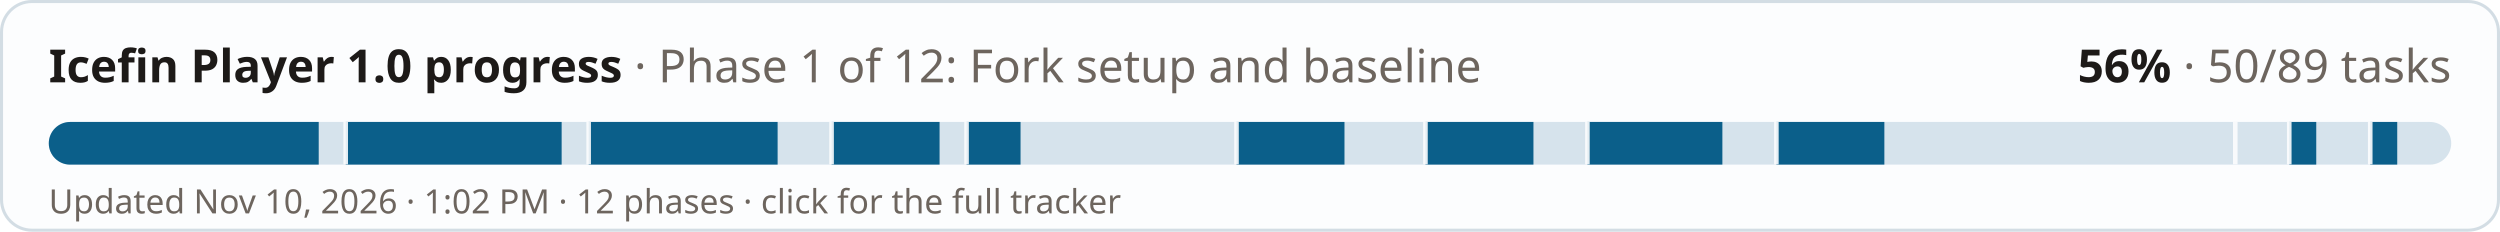
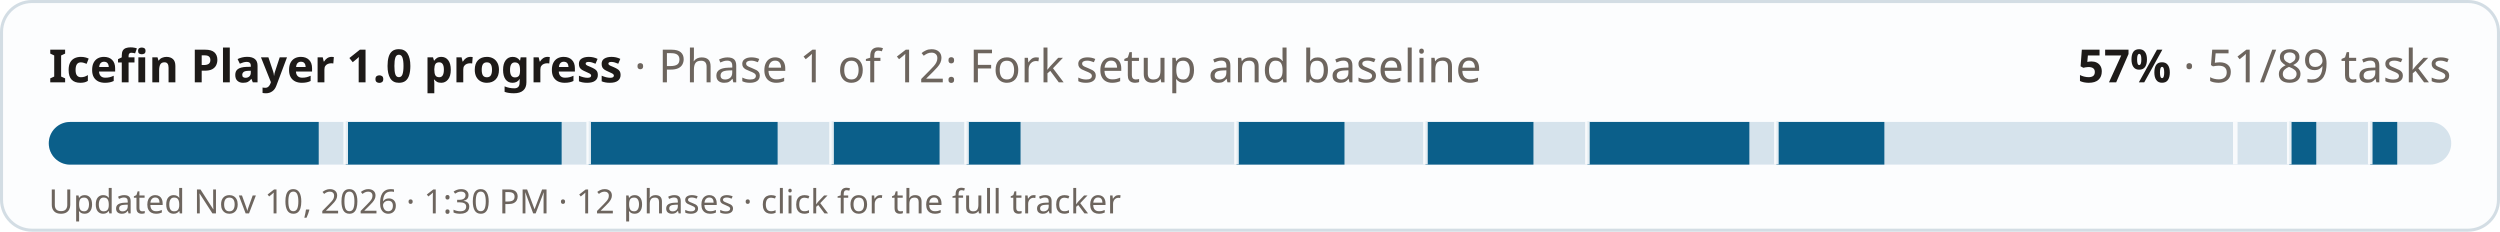
- <svg xmlns="http://www.w3.org/2000/svg" width="820" height="76" viewBox="0 0 820 76" role="img" aria-label="Icefin Player 1.0 progress: 56% (50 of 89 tasks)">
+ <svg xmlns="http://www.w3.org/2000/svg" width="820" height="76" viewBox="0 0 820 76" role="img" aria-label="Icefin Player 1.0 progress: 57% (51 of 89 tasks)">
  <style>
  .bg{fill:#fcfdfe;stroke:#d3dde4} .fg{fill:#1d1a18} .mu{fill:#6d655e} .track{fill:#d6e3ec} .done{fill:#0b5f8a} .full{fill:#2f6b3a} .tick{fill:#fcfdfe;opacity:.9}
  @media (prefers-color-scheme: dark){ .bg{fill:#1a2127;stroke:#2e3a43} .fg{fill:#f1ebe2} .mu{fill:#a99f94} .track{fill:#24384a} .done{fill:#6cb6e4} .full{fill:#6fbf7c} .tick{fill:#1a2127} }
  text{font-family:-apple-system,"Segoe UI",system-ui,"Noto Sans","DejaVu Sans",sans-serif}
</style>
  <rect class="bg" x="0.5" y="0.5" width="819" height="75" rx="10" />
  <text class="fg" x="16" y="27" font-size="15" font-weight="700">Icefin Player 1.0 progress <tspan class="mu" font-weight="400">· Phase 1 of 12: Fork setup and baseline</tspan>
  </text>
-   <text class="fg" x="804" y="27" font-size="15" font-weight="700" text-anchor="end">56% <tspan class="mu" font-weight="400">· 50/89 tasks</tspan>
+   <text class="fg" x="804" y="27" font-size="15" font-weight="700" text-anchor="end">57% <tspan class="mu" font-weight="400">· 51/89 tasks</tspan>
  </text>
  <rect class="track" x="16" y="40" width="788" height="14" rx="7" />
  <clipPath id="c">
    <rect x="16" y="40" width="788" height="14" rx="7" />
  </clipPath>
  <g clip-path="url(#c)">
    <rect class="done" x="16" y="40" width="88.54" height="14" />
    <rect class="done" x="113.39" y="40" width="70.83" height="14" />
    <rect class="done" x="193.08" y="40" width="61.98" height="14" />
    <rect class="done" x="272.76" y="40" width="35.42" height="14" />
    <rect class="done" x="317.03" y="40" width="17.71" height="14" />
    <rect class="done" x="405.57" y="40" width="35.42" height="14" />
    <rect class="done" x="467.55" y="40" width="35.42" height="14" />
-     <rect class="done" x="520.67" y="40" width="44.27" height="14" />
+     <rect class="done" x="520.67" y="40" width="53.12" height="14" />
    <rect class="done" x="582.65" y="40" width="35.42" height="14" />
    <rect class="done" x="750.88" y="40" width="8.85" height="14" />
    <rect class="done" x="777.44" y="40" width="8.85" height="14" />
    <rect class="tick" x="112.64" y="40" width="1.5" height="14" />
    <rect class="tick" x="192.33" y="40" width="1.5" height="14" />
    <rect class="tick" x="272.01" y="40" width="1.5" height="14" />
    <rect class="tick" x="316.28" y="40" width="1.5" height="14" />
    <rect class="tick" x="404.82" y="40" width="1.5" height="14" />
    <rect class="tick" x="466.8" y="40" width="1.5" height="14" />
    <rect class="tick" x="519.92" y="40" width="1.5" height="14" />
    <rect class="tick" x="581.9" y="40" width="1.5" height="14" />
    <rect class="tick" x="732.42" y="40" width="1.5" height="14" />
    <rect class="tick" x="750.13" y="40" width="1.5" height="14" />
    <rect class="tick" x="776.69" y="40" width="1.5" height="14" />
  </g>
-   <text class="mu" x="16" y="70" font-size="11">Updated Nov 10, 2026 · 1:02 PM · 12 phases · click for the full tracker</text>
+   <text class="mu" x="16" y="70" font-size="11">Updated Nov 10, 2026 · 1:30 PM · 12 phases · click for the full tracker</text>
</svg>
